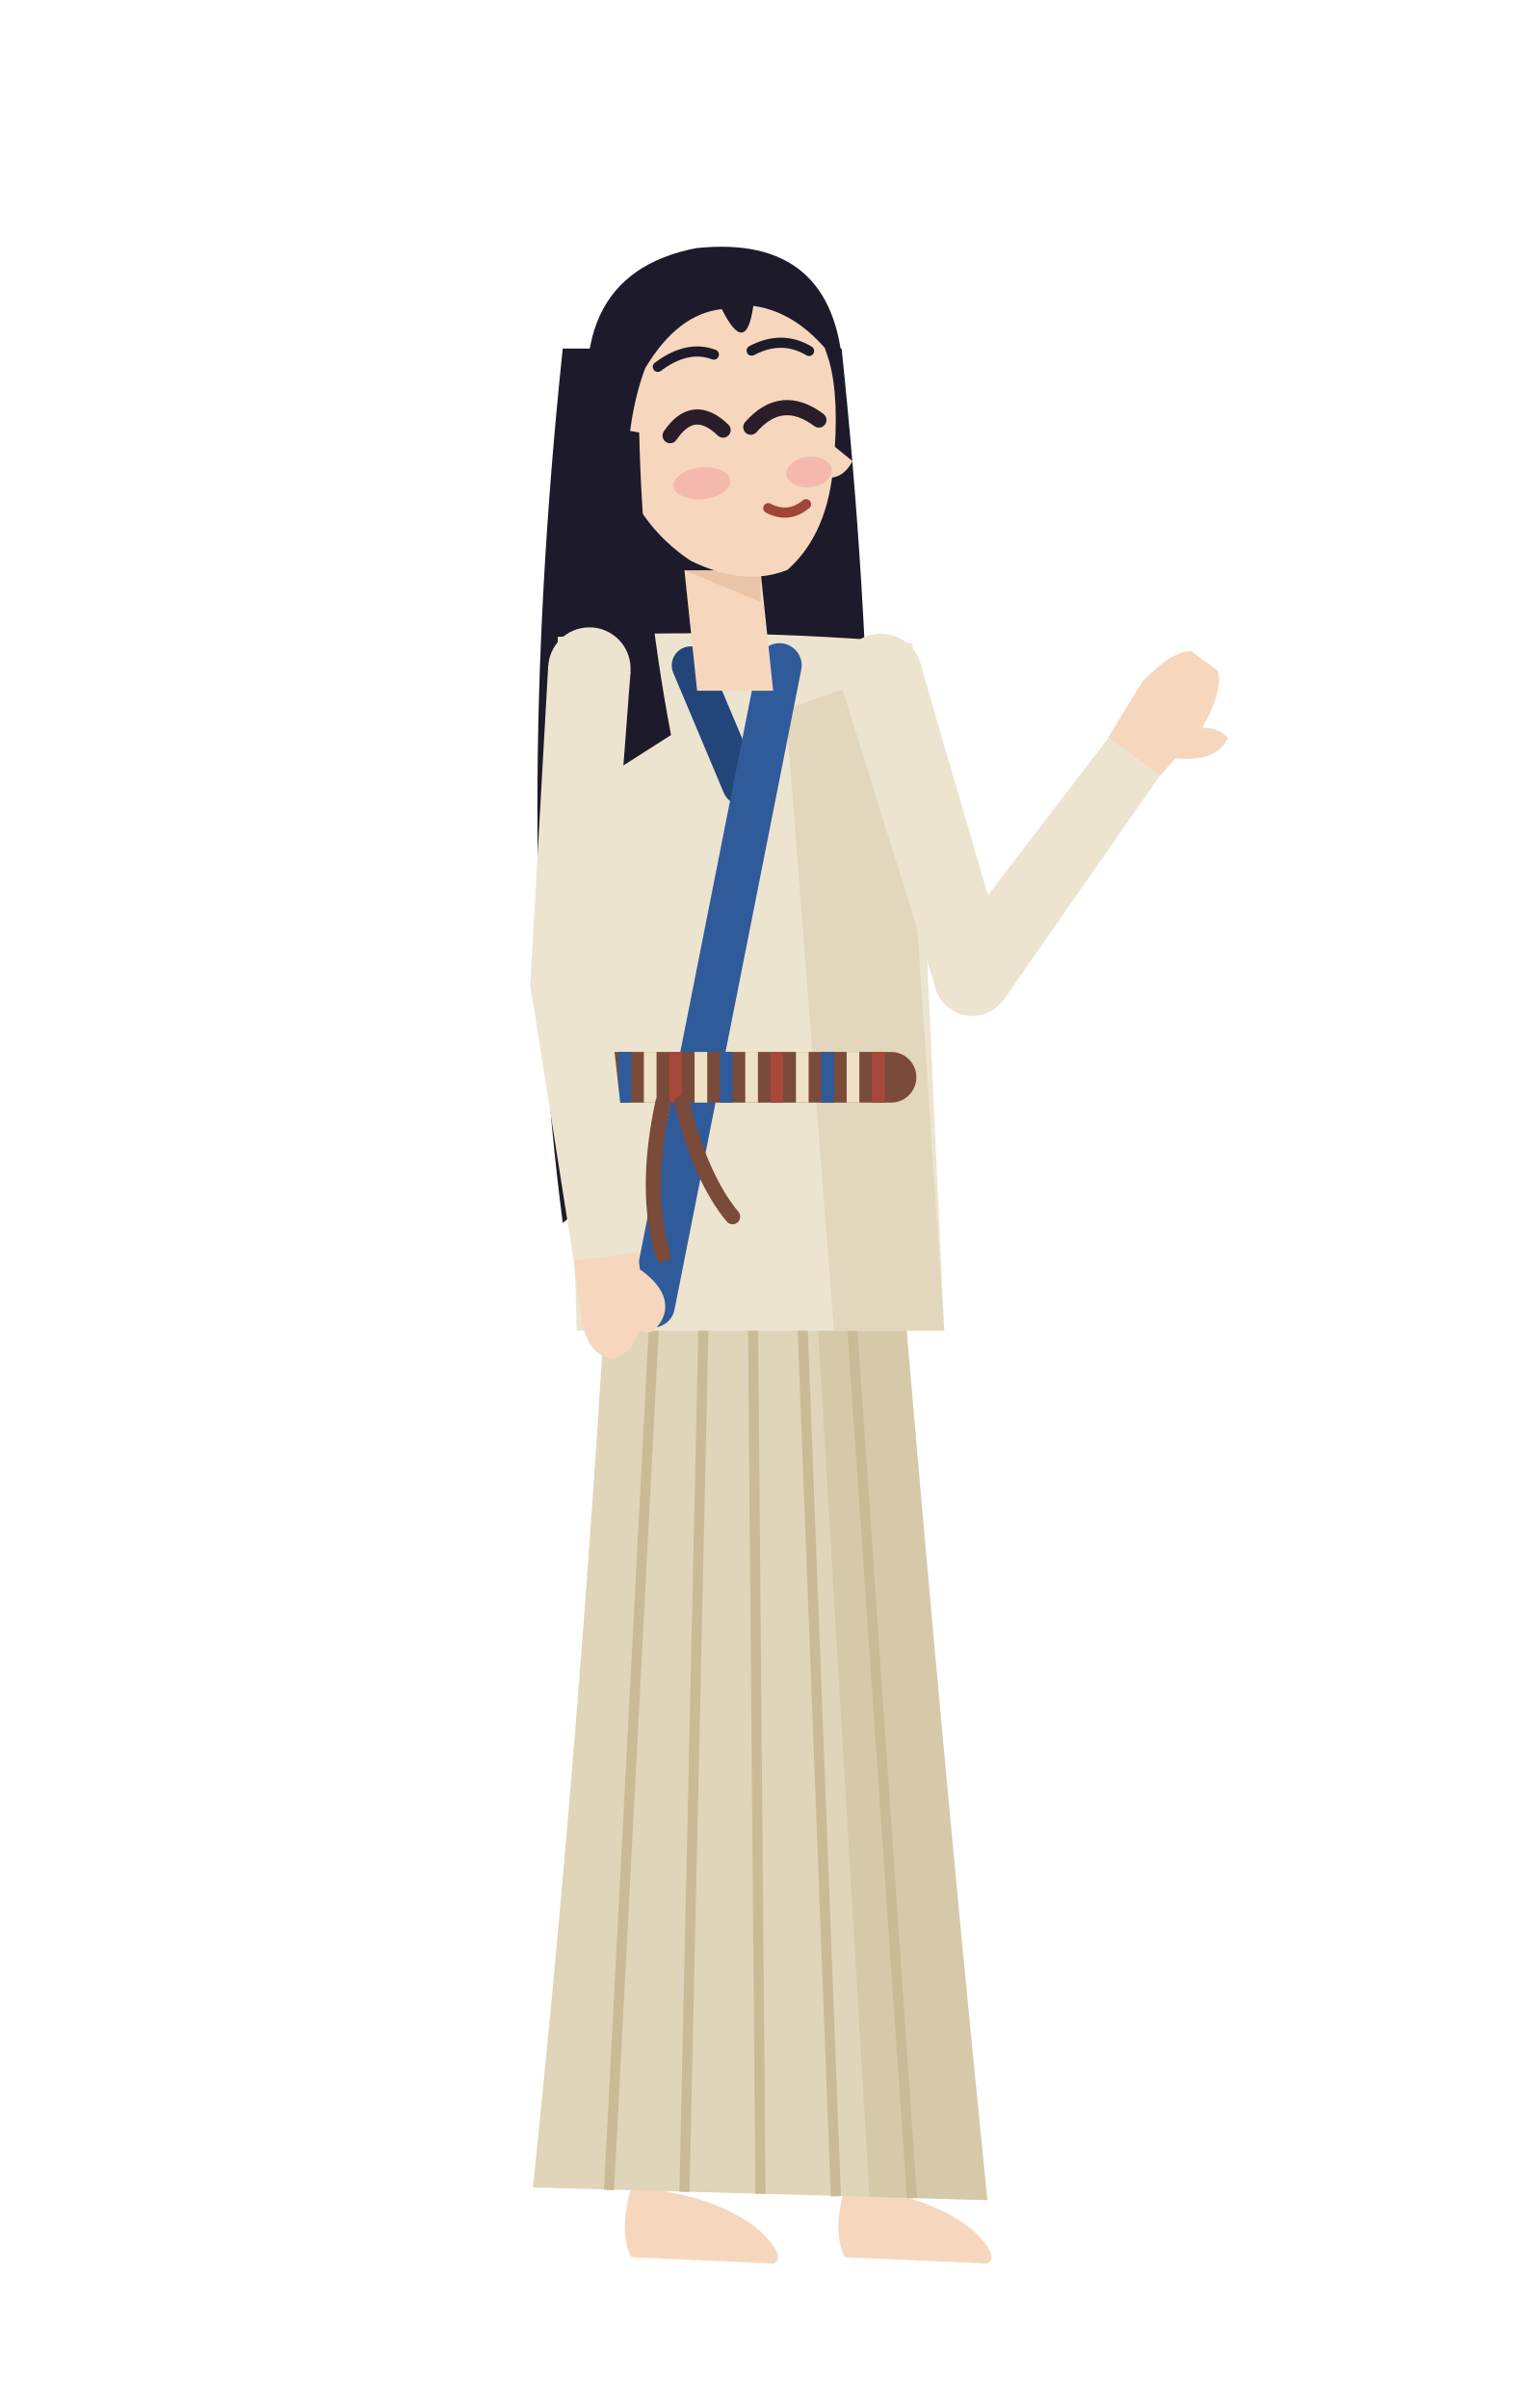
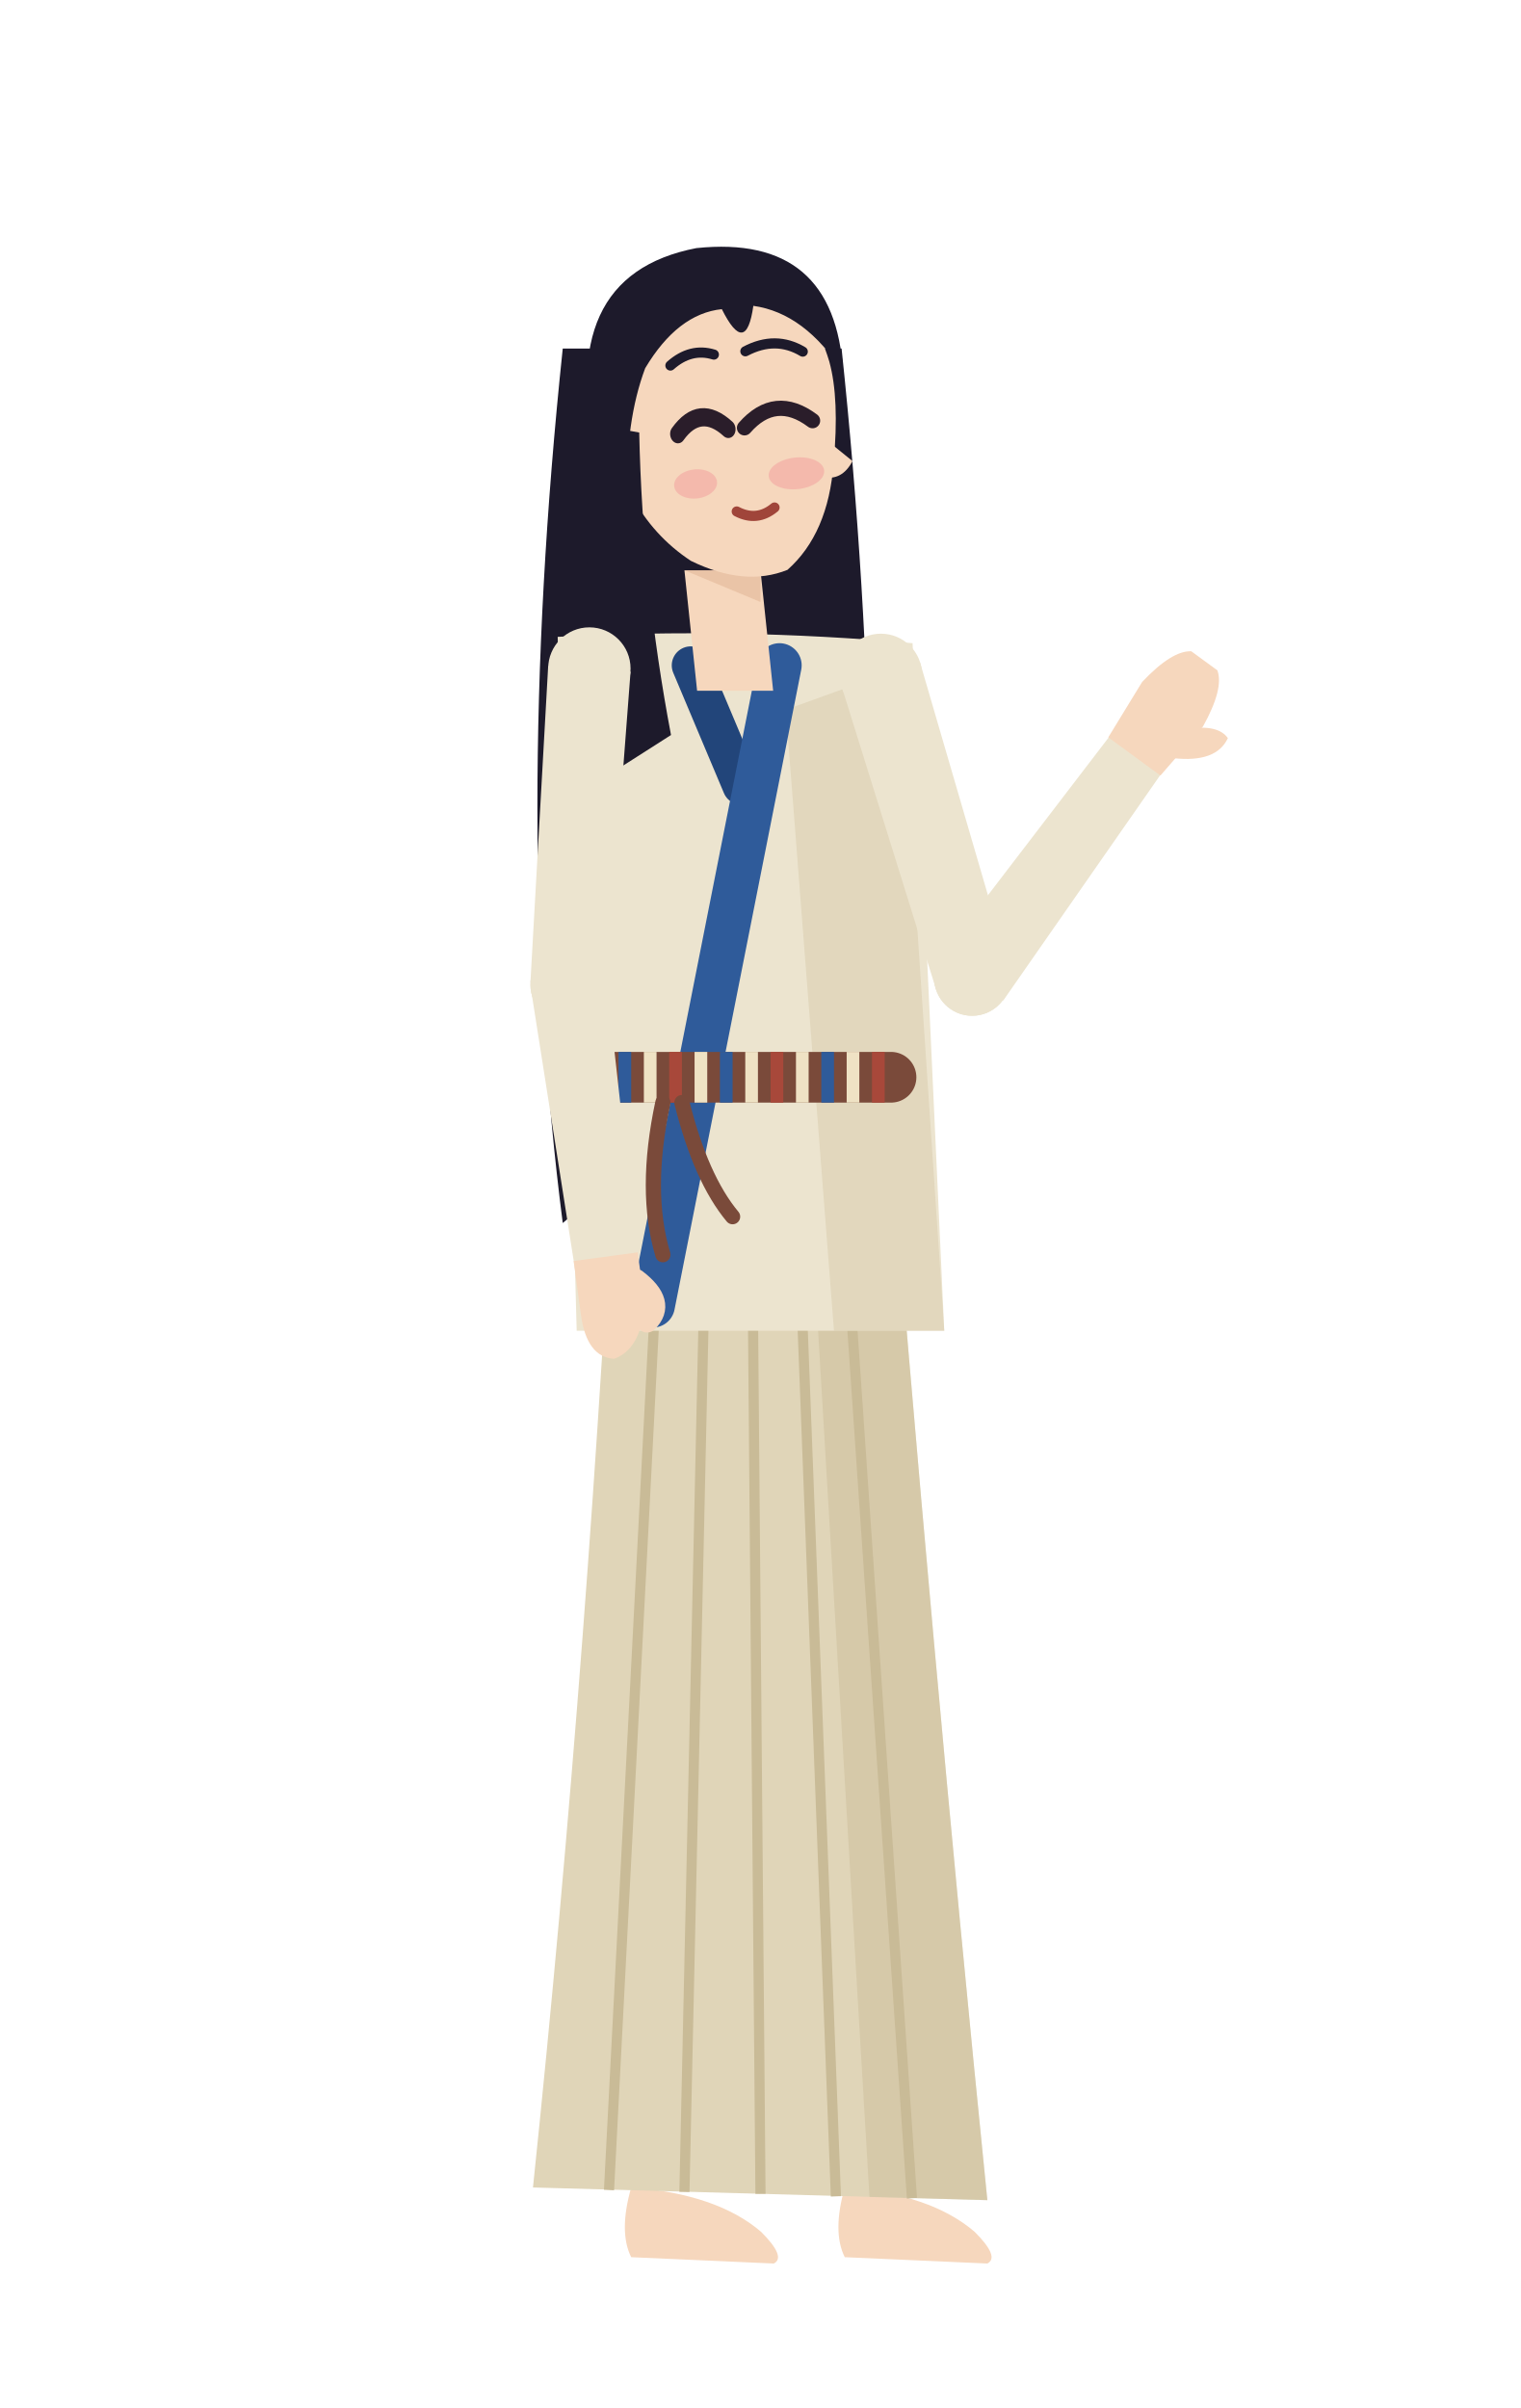
<svg xmlns="http://www.w3.org/2000/svg" width="240" height="380" viewBox="0 -20 240 380">
  <path d="M88.8 35 Q80.8 111 88.8 173 l6 -5 l5 7 l6 -6 l6 6 l6 -6 l6 6 l6 -5 l5 6 Q140.8 111 132.8 35 Z" fill="#1d1a2b" />
  <path d="M133.3 325.2 Q146.8 326.2 153.8 332.2 Q157.8 336.2 155.8 337.2 L133.3 336.2 Q131.3 332.2 133.3 325.2 Z" fill="#f6d7bd" />
  <path d="M99.6 325.2 Q113.1 326.2 120.1 332.2 Q124.1 336.2 122.1 337.2 L99.6 336.2 Q97.6 332.2 99.6 325.2 Z" fill="#f6d7bd" />
  <path d="M97.6 148 L139.6 148 Q147 240 155.8 327.2 Q120 326.2 84.1 325.2 Q93 240 97.6 148 Z" fill="#e0d5b8" />
  <path d="M104.6 162 L96.1 325.6" stroke="#c9bb97" stroke-width="1.6" />
  <path d="M111.6 162 L108 325.9" stroke="#c9bb97" stroke-width="1.6" />
  <path d="M118.6 162 L120 326.2" stroke="#c9bb97" stroke-width="1.6" />
  <path d="M125.6 162 L131.9 326.6" stroke="#c9bb97" stroke-width="1.6" />
  <path d="M132.6 162 L143.9 326.9" stroke="#c9bb97" stroke-width="1.6" />
  <path d="M126.6 148 L139.6 148 Q147 240 155.8 327.2 L137.2 326.7 Z" fill="#c9bb97" opacity=".45" />
  <path d="M88 80.5 Q116 79 144 81.5 L149 190 Q120 190 91 190 Z" fill="#ece4cf" />
  <path d="M124 92 L142 85.5 L149 190 L131.6 190 Z" fill="#d4c7a6" opacity=".45" />
  <path d="M109 85 L117 104" stroke="#22457a" stroke-width="6" stroke-linecap="round" />
  <path d="M123 85 L103 186" stroke="#2f5b9a" stroke-width="7" stroke-linecap="round" />
  <path d="M96.6 150 L140.6 150" stroke="#7a4a3a" stroke-width="8" stroke-linecap="round" />
  <rect x="97.6" y="146" width="2" height="8" fill="#2f5b9a" />
  <rect x="101.6" y="146" width="2" height="8" fill="#efe2c4" />
  <rect x="105.6" y="146" width="2" height="8" fill="#a8483a" />
  <rect x="109.6" y="146" width="2" height="8" fill="#efe2c4" />
  <rect x="113.6" y="146" width="2" height="8" fill="#2f5b9a" />
  <rect x="117.6" y="146" width="2" height="8" fill="#efe2c4" />
  <rect x="121.6" y="146" width="2" height="8" fill="#a8483a" />
  <rect x="125.6" y="146" width="2" height="8" fill="#efe2c4" />
  <rect x="129.6" y="146" width="2" height="8" fill="#2f5b9a" />
  <rect x="133.6" y="146" width="2" height="8" fill="#efe2c4" />
  <rect x="137.6" y="146" width="2" height="8" fill="#a8483a" />
  <path d="M104.6 154 q-3 14 0 24 M107.6 154 q3 12 8 18" stroke="#7a4a3a" stroke-width="2.4" fill="none" stroke-linecap="round" />
  <path d="M110 89 L108 70 L120 70 L122 89 Z" fill="#f6d7bd" />
  <path d="M108 70 L120 70 L120 75 Z" fill="#e3b898" opacity=".6" />
  <g transform="translate(112.8 47) rotate(-6) scale(1 1)">
    <path d="M-17 -6 Q-17 12 -6 21 Q2 26 9 24 Q16 19 18 8 Q20 -2 19 -8 Q16 -24 0 -25 Q-17 -23 -17 -6 Z" fill="#f6d7bd" />
    <path d="M17 4 L21 8 Q19 11 16 10 Z" fill="#f6d7bd" />
-     <path d="M-7.2 1 q4.2 -5 8.4 0" stroke="#2a1d2a" stroke-width="2.4" fill="none" stroke-linecap="round" />
-     <path d="M5.6 1 q5.4 -5 10.8 0" stroke="#2a1d2a" stroke-width="2.4" fill="none" stroke-linecap="round" />
-     <path d="M-8 -10 Q-3 -13 1 -11" stroke="#1d1a2b" stroke-width="1.6" fill="none" stroke-linecap="round" />
-     <path d="M7 -11 Q12 -13 16 -10" stroke="#1d1a2b" stroke-width="1.6" fill="none" stroke-linecap="round" />
-     <path d="M7 14 Q10 16 13 14" stroke="#a0453a" stroke-width="1.6" fill="none" stroke-linecap="round" />
-     <ellipse cx="-3" cy="9" rx="4.5" ry="2.5" fill="#f29c9c" opacity=".5" />
-     <ellipse cx="14" cy="9" rx="3.6" ry="2.4" fill="#f29c9c" opacity=".5" />
+     <g transform="translate(-2 0) scale(0.74 0.9)">
+       <path d="M-5.4 1 q5.4 -5 10.8 0" stroke="#2a1d2a" stroke-width="3.2" fill="none" stroke-linecap="round" />
+     </g>
+     <g transform="translate(10 0) scale(1 1)">
+       <path d="M-5.4 1 q5.4 -5 10.8 0" stroke="#2a1d2a" stroke-width="2.4" fill="none" stroke-linecap="round" />
+     </g>
+     <path d="M-6 -10 Q-2.5 -12.5 1 -11" stroke="#1d1a2b" stroke-width="1.6" fill="none" stroke-linecap="round" />
+     <path d="M6 -11 Q11 -13 15 -10" stroke="#1d1a2b" stroke-width="1.6" fill="none" stroke-linecap="round" />
+     <path d="M2 14 Q5 16 8 14" stroke="#a0453a" stroke-width="1.6" fill="none" stroke-linecap="round" />
+     <ellipse cx="-4" cy="9" rx="3.4" ry="2.3" fill="#f29c9c" opacity=".5" />
+     <ellipse cx="12" cy="9" rx="4.4" ry="2.5" fill="#f29c9c" opacity=".5" />
    <path d="M-19 4 Q-23 -26 0 -28 Q22 -28 21 -6 Q16 -16 8 -18 Q6 -10 3 -18 Q-4 -18 -10 -10 Q-14 -2 -15 10 Z" fill="#1d1a2b" />
    <path d="M-19 -2 Q-26 30 -20 52 L-12 48 Q-14 24 -12 0 Z" fill="#1d1a2b" />
  </g>
  <path d="M86.5 85.1 L83.7 135 L95.7 135.8 L99.5 86 Z" fill="#ece4cf" />
  <circle cx="93" cy="85.5" r="6.5" fill="#ece4cf" />
  <circle cx="89.7" cy="135.4" r="6" fill="#ece4cf" />
  <path d="M83.8 136.2 L90.8 180.7 L100.7 179.4 L95.7 134.6 Z" fill="#ece4cf" />
  <circle cx="89.7" cy="135.4" r="6" fill="#ece4cf" />
  <circle cx="95.8" cy="180" r="5" fill="#ece4cf" />
  <g transform="translate(95.8 180) rotate(82.3) scale(0.85 0.85)">
    <path d="M-2 -6 L8 -6 Q16 -4 17 1 Q16 6 8 6 L-2 6 Z" fill="#f6d7bd" />
    <path d="M3 -5 Q8 -10 11 -6" stroke="#f6d7bd" stroke-width="4" stroke-linecap="round" fill="none" />
  </g>
  <path d="M132.8 88.3 L147.7 136.1 L159.2 132.6 L145.2 84.6 Z" fill="#ece4cf" />
  <circle cx="139" cy="86.5" r="6.5" fill="#ece4cf" />
  <circle cx="153.4" cy="134.3" r="6" fill="#ece4cf" />
  <path d="M158.3 137.9 L184 101 L176 95 L148.6 130.8 Z" fill="#ece4cf" />
  <circle cx="153.4" cy="134.3" r="6" fill="#ece4cf" />
  <circle cx="180" cy="98" r="5" fill="#ece4cf" />
  <g transform="translate(180 98) rotate(-53.8) scale(0.85 -0.85)">
    <path d="M-2 -6 L10 -7 Q18 -6 20 -3 L20 3 Q18 6 10 7 L-2 6 Z" fill="#f6d7bd" />
    <path d="M2 -6 Q6 -13 11 -12 Q12 -9 8 -5 Z" fill="#f6d7bd" />
  </g>
</svg>
